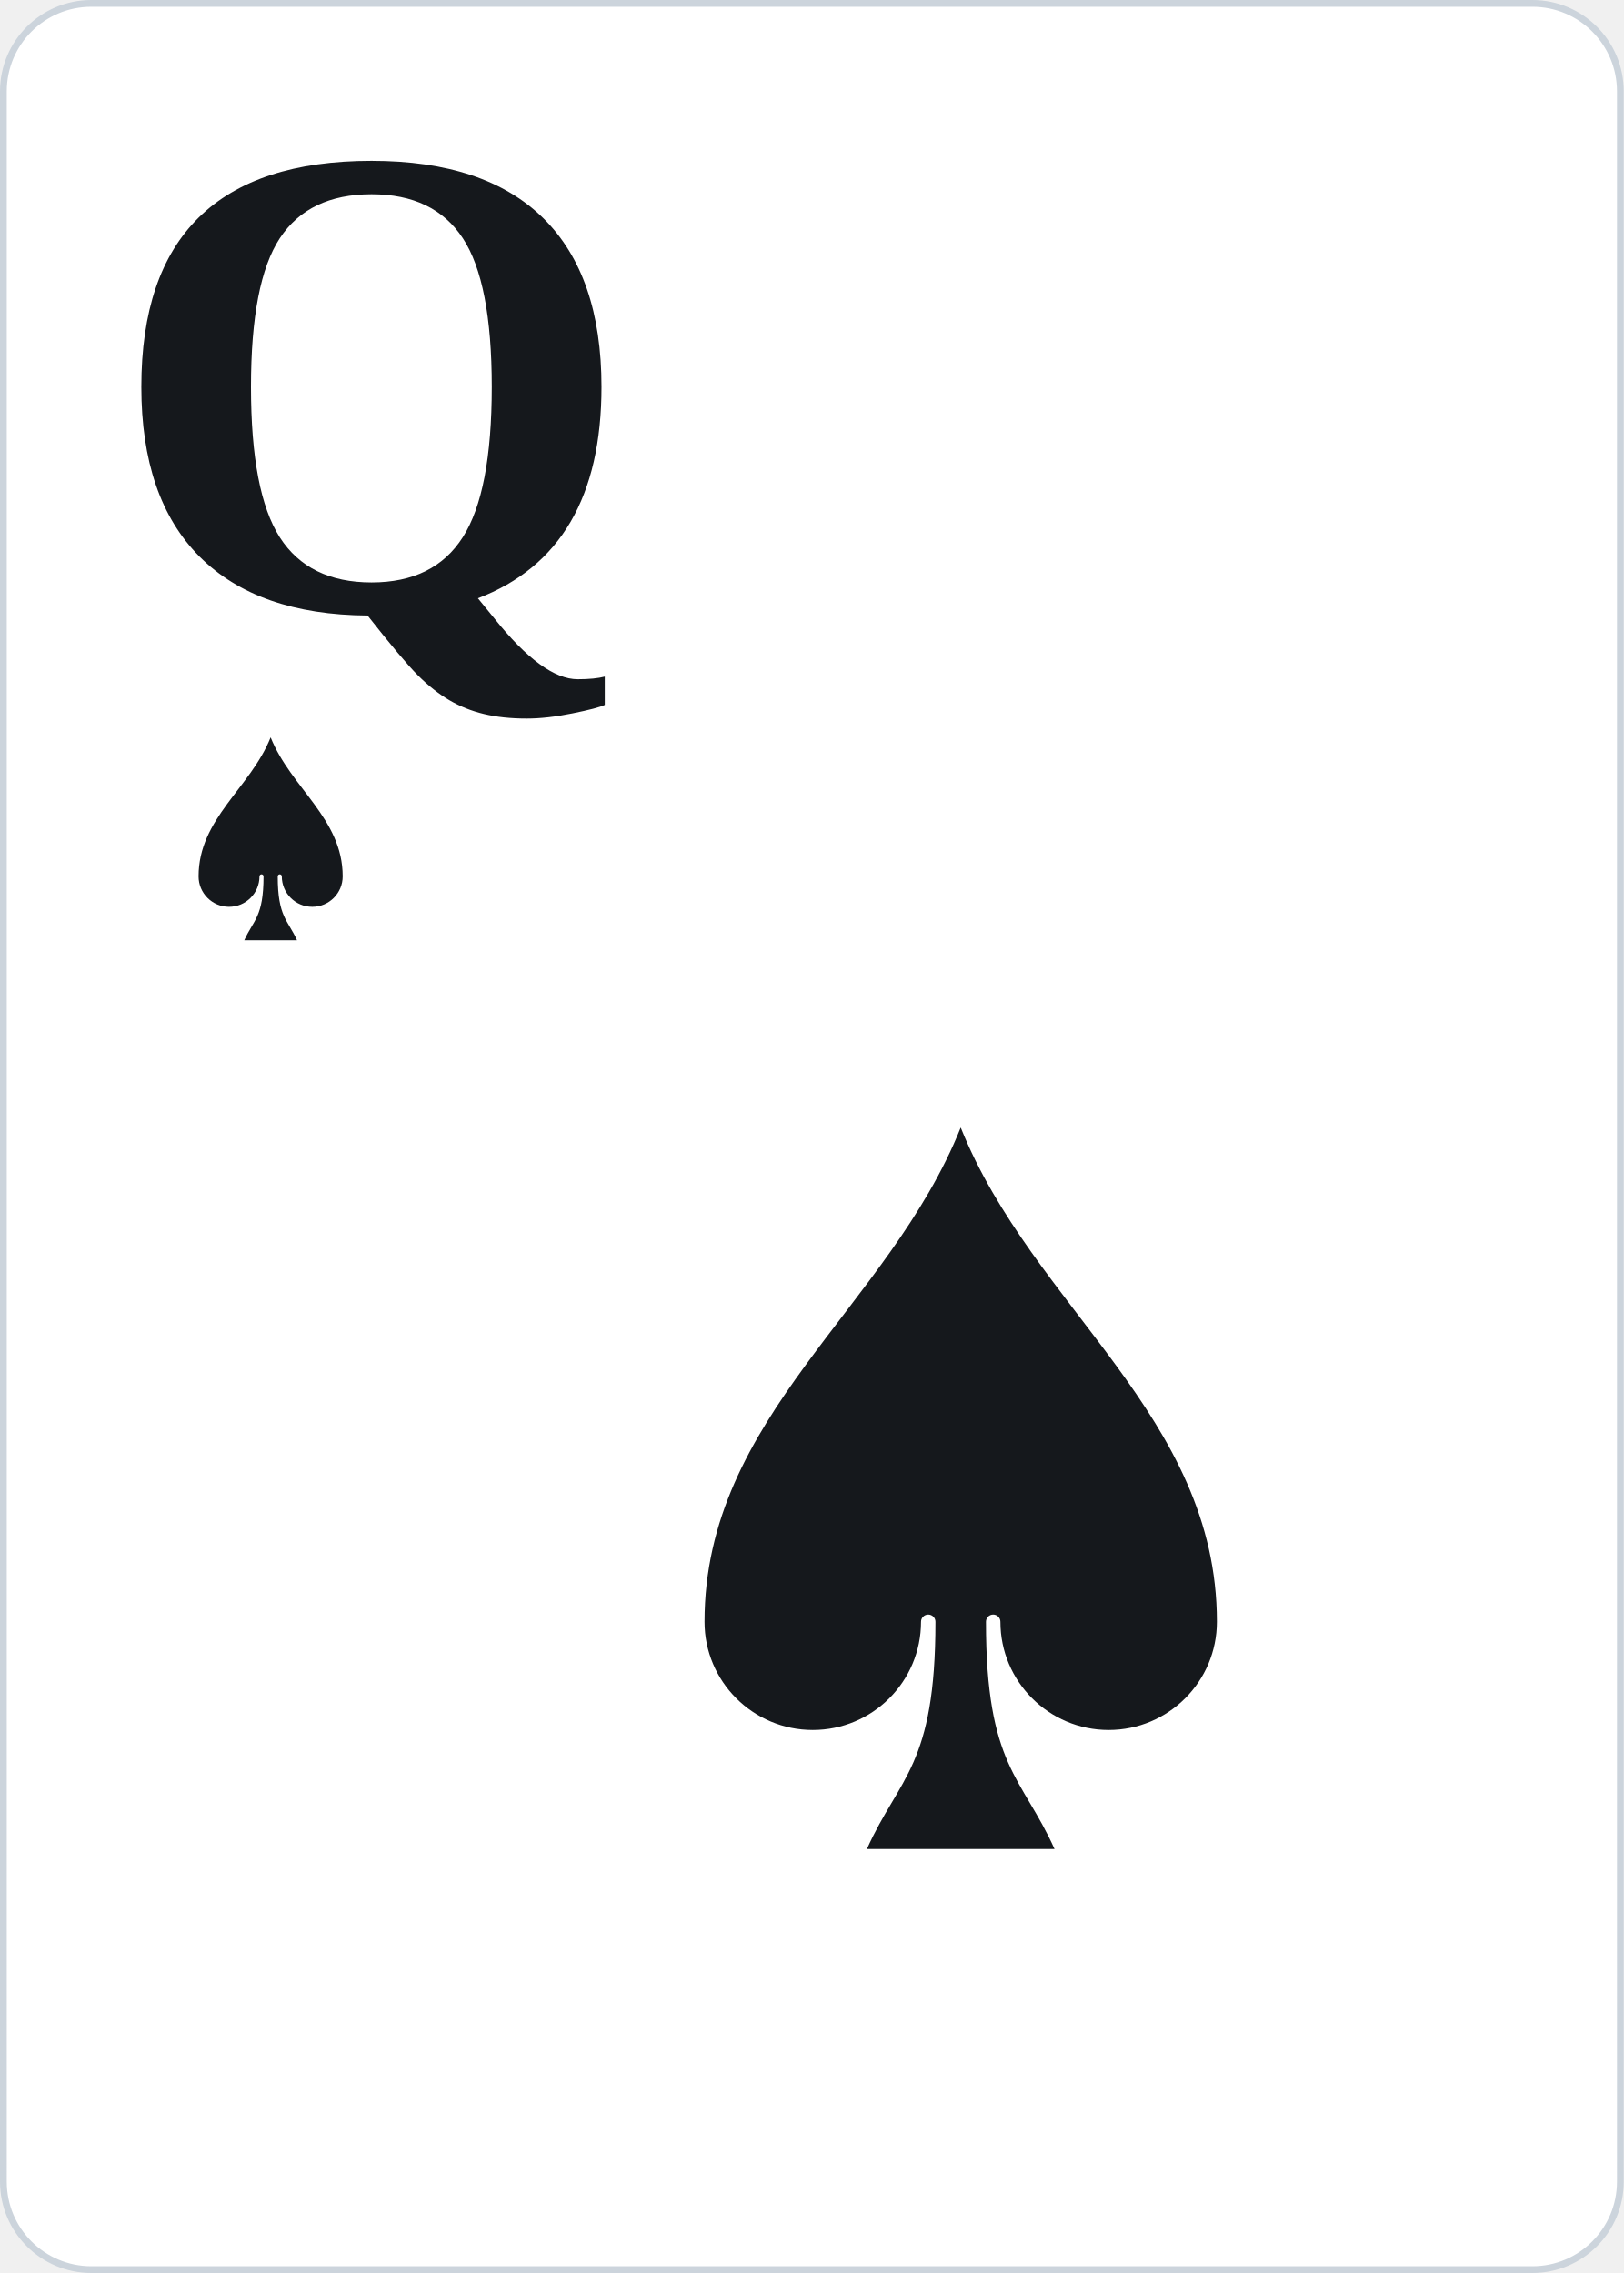
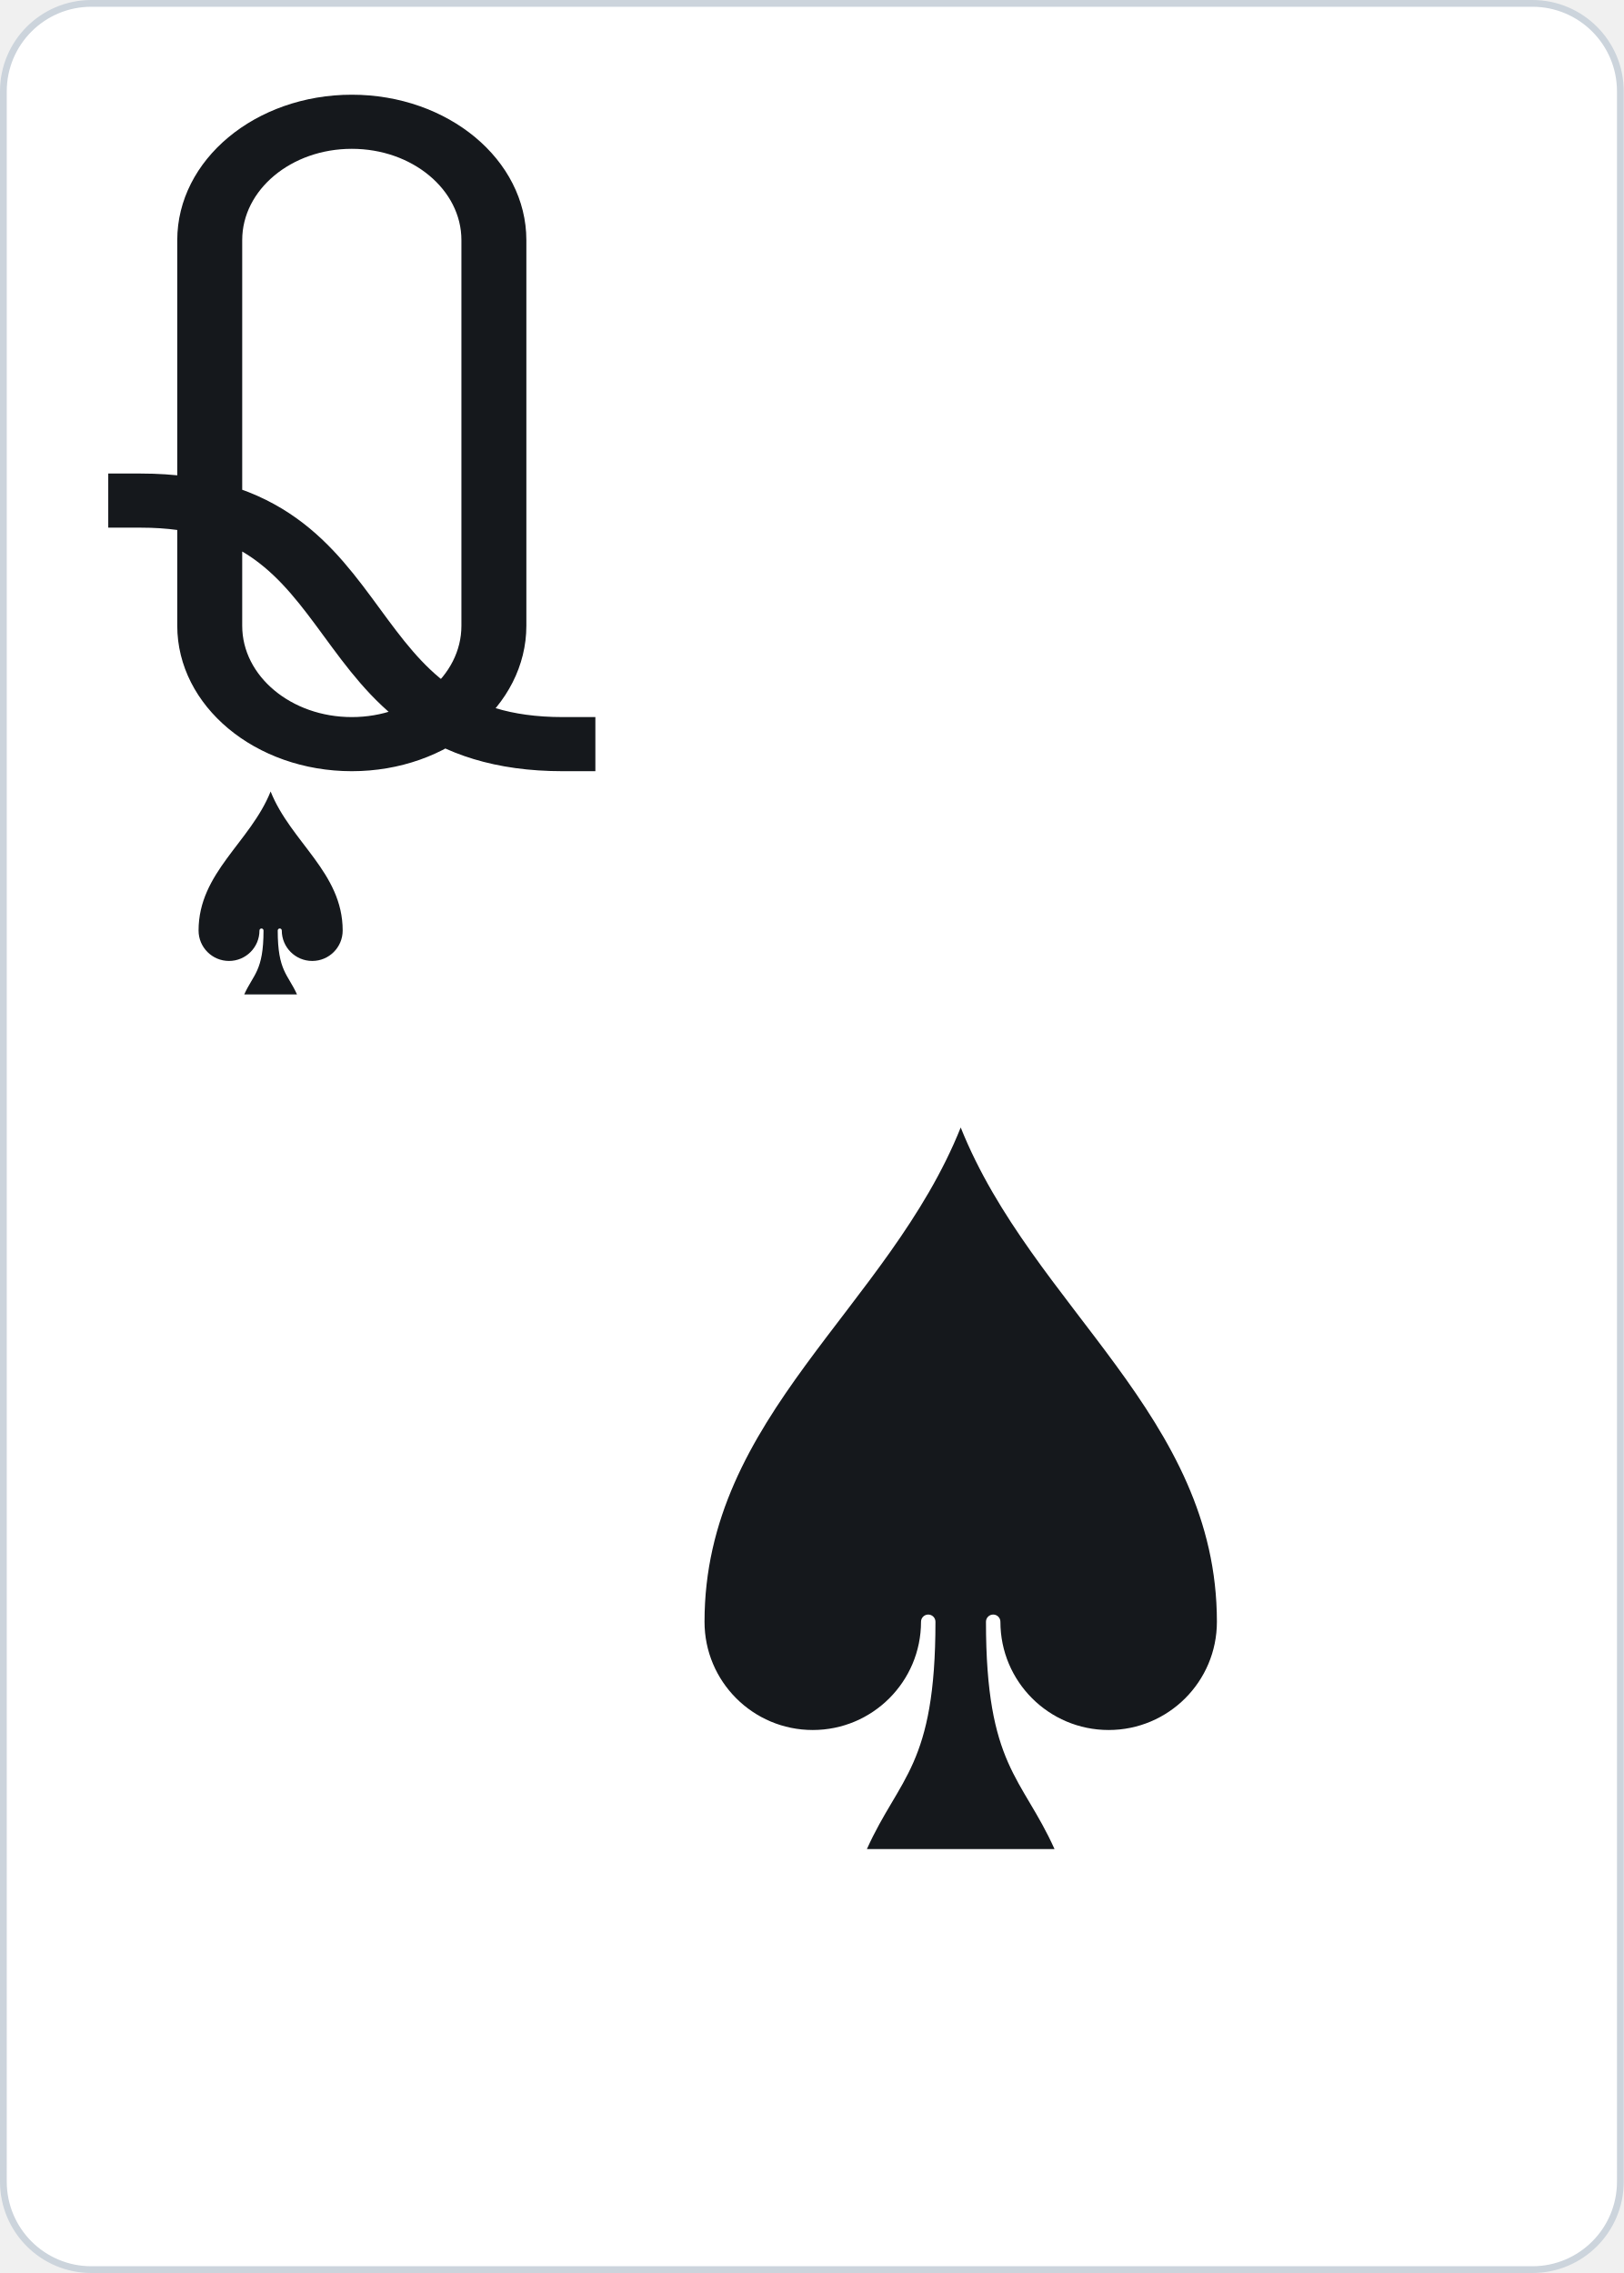
<svg xmlns="http://www.w3.org/2000/svg" xmlns:xlink="http://www.w3.org/1999/xlink" class="card" face="QS" width="2.5in" height="3.5in" viewBox="-120 -168 240 336">
  <defs>
    <symbol id="pS" viewBox="-600 -600 1200 1200">
      <path d="M0 -500C100 -250 355 -100 355 185A150 150 0 0 1 55 185A10 10 0 0 0 35 185C35 385 85 400 130 500L-130 500C-85 400 -35 385 -35 185A10 10 0 0 0 -55 185A150 150 0 0 1 -355 185C-355 -100 -100 -250 0 -500Z" fill="#15181c" />
    </symbol>
    <g id="iSQ">
-       <text x="-104" y="-78" font-family="Georgia,'Times New Roman',Times,serif" font-size="100" font-weight="700" text-anchor="start" textLength="72" lengthAdjust="spacingAndGlyphs" fill="#15181c">Q</text>
-       <use xlink:href="#pS" x="-98" y="-62" width="36" height="36" />
+       <path d="M-260 100C40 100 -40 460 260 460M-175 0L-175 -285A175 175 0 0 1 175 -285L175 285A175 175 0 0 1 -175 285Z" transform="matrix(0.12 0 0 0.1 -68 -104)" fill="none" stroke="#15181c" stroke-width="80" stroke-linecap="square" stroke-linejoin="miter" stroke-miterlimit="1.5" vector-effect="none" />
+       <use xlink:href="#pS" x="-98" y="-54" width="36" height="36" />
    </g>
  </defs>
  <rect x="-119.5" y="-167.5" width="239" height="335" rx="13" ry="13" fill="#ffffff" stroke="#ccd4dc" />
  <use xlink:href="#iSQ" />
  <use xlink:href="#pS" x="-42" y="-12" width="128" height="128" />
</svg>
